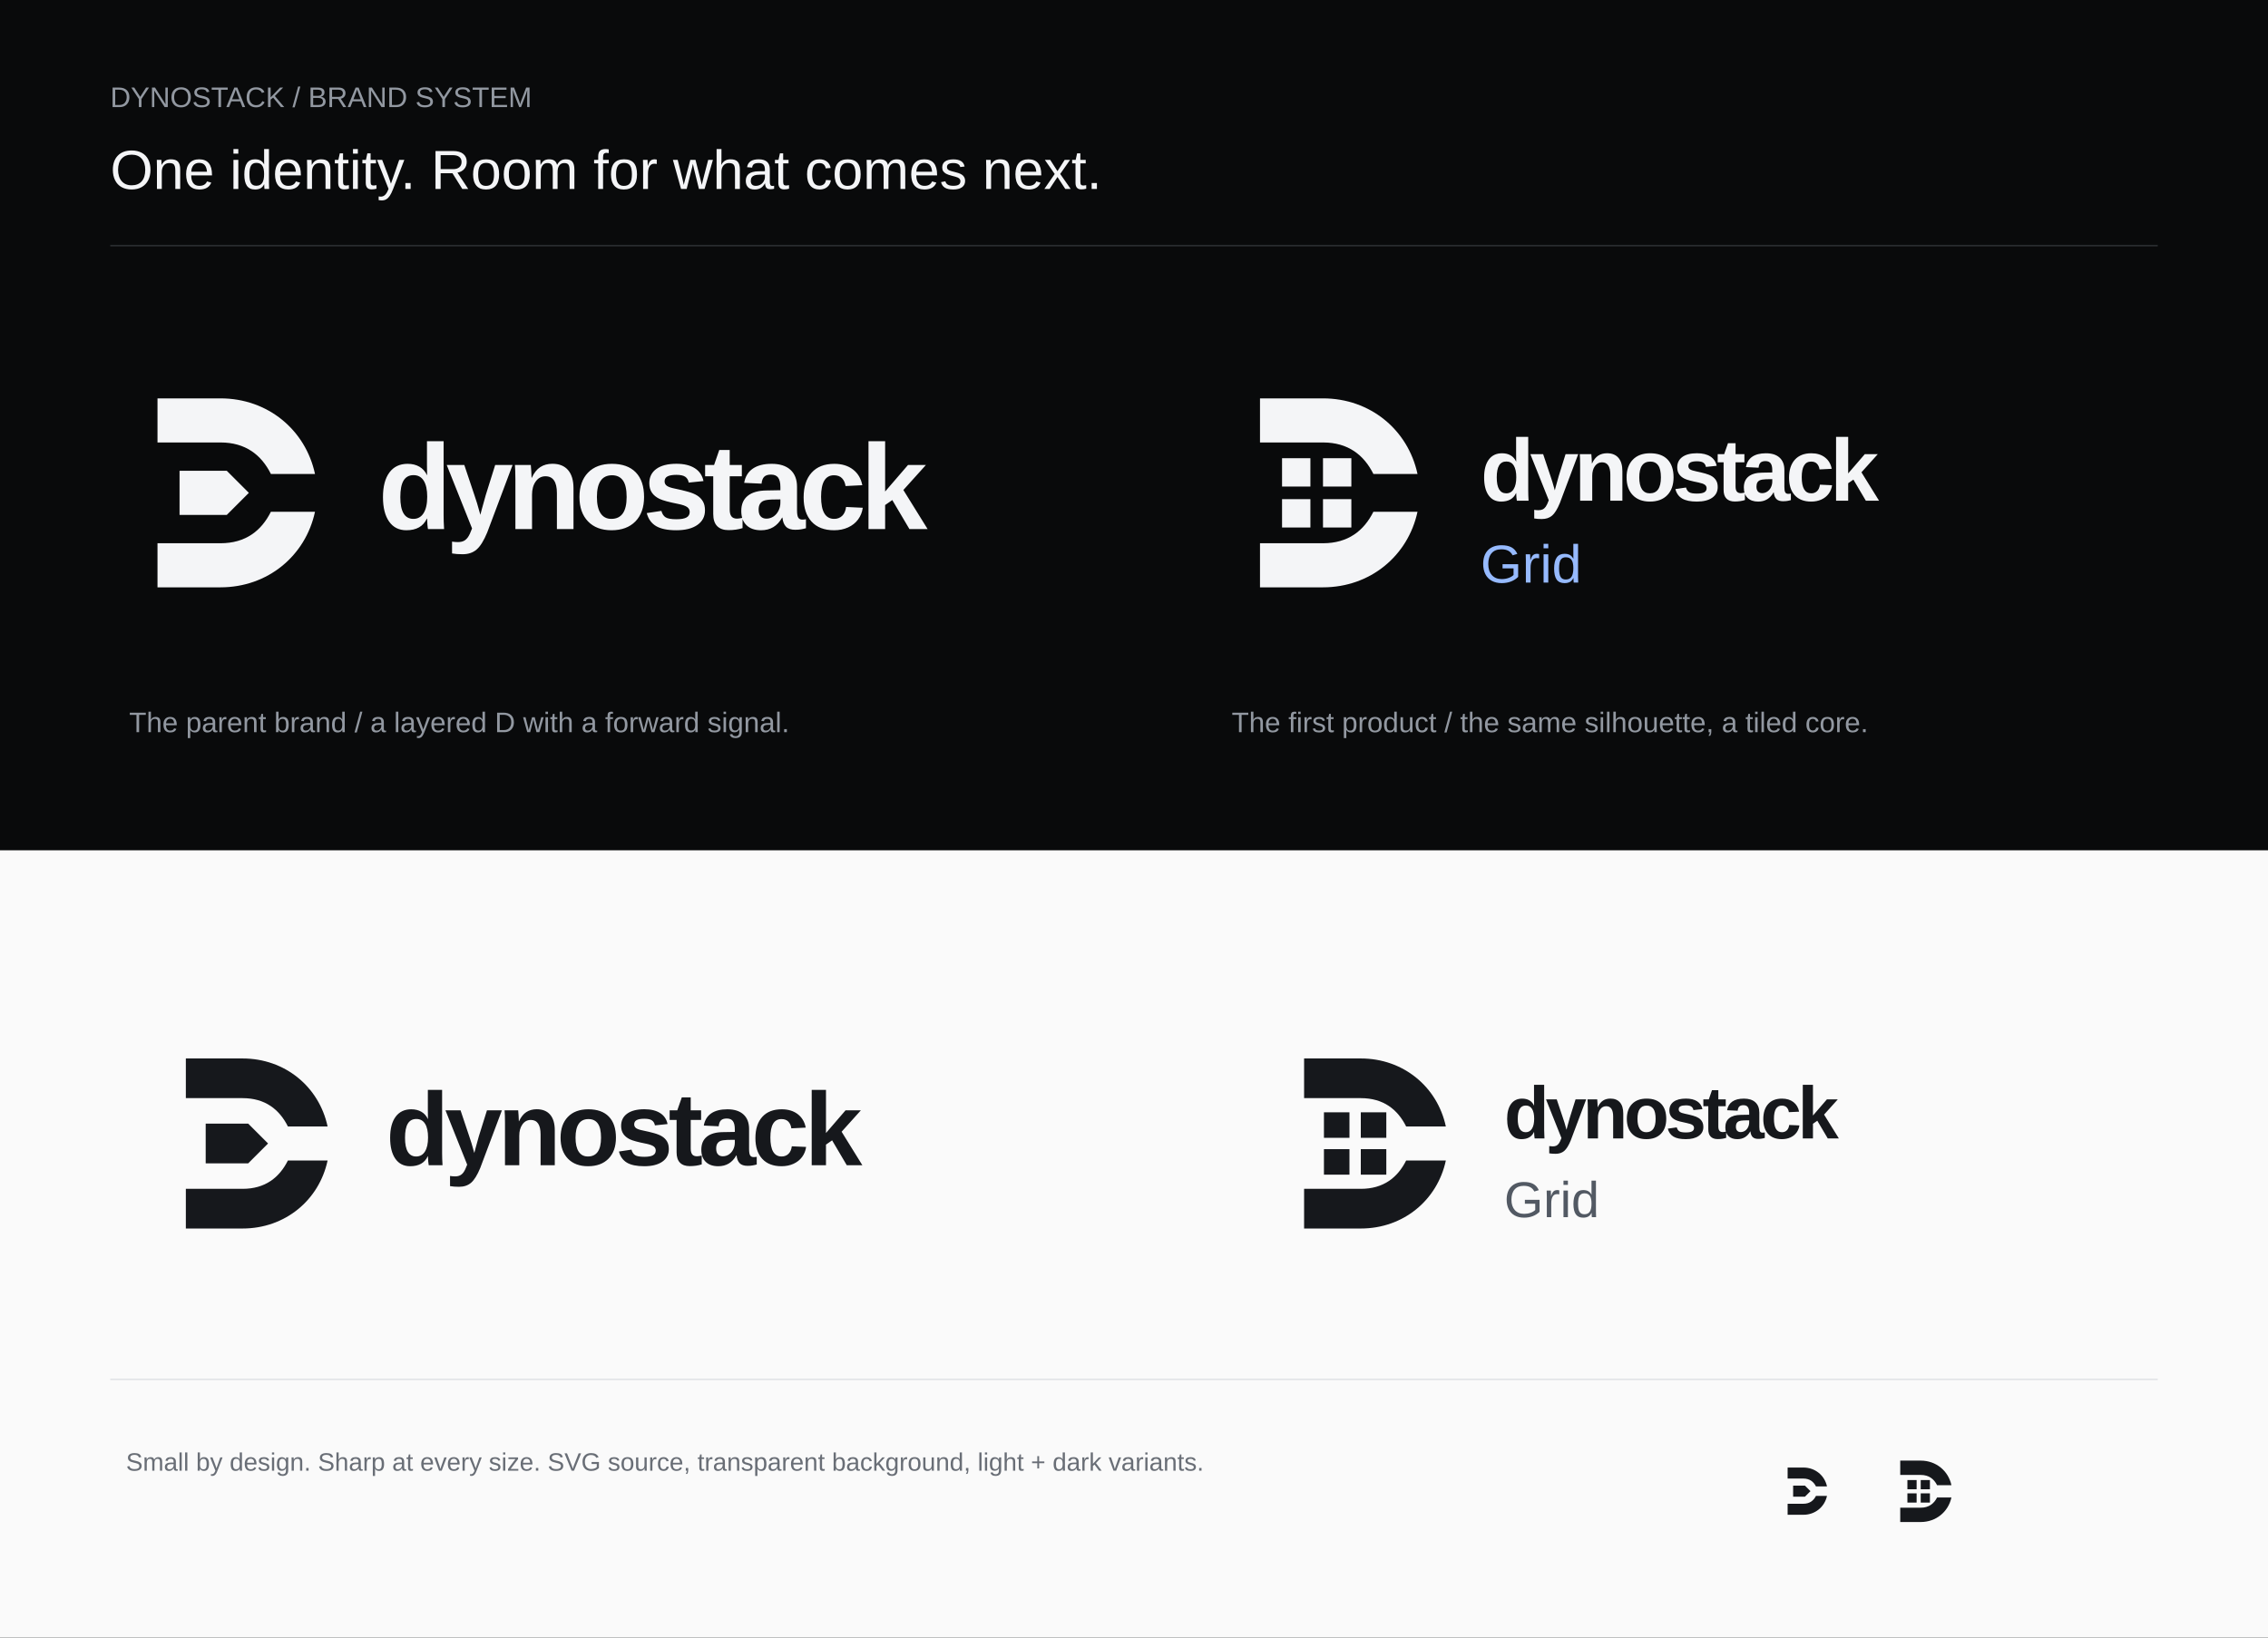
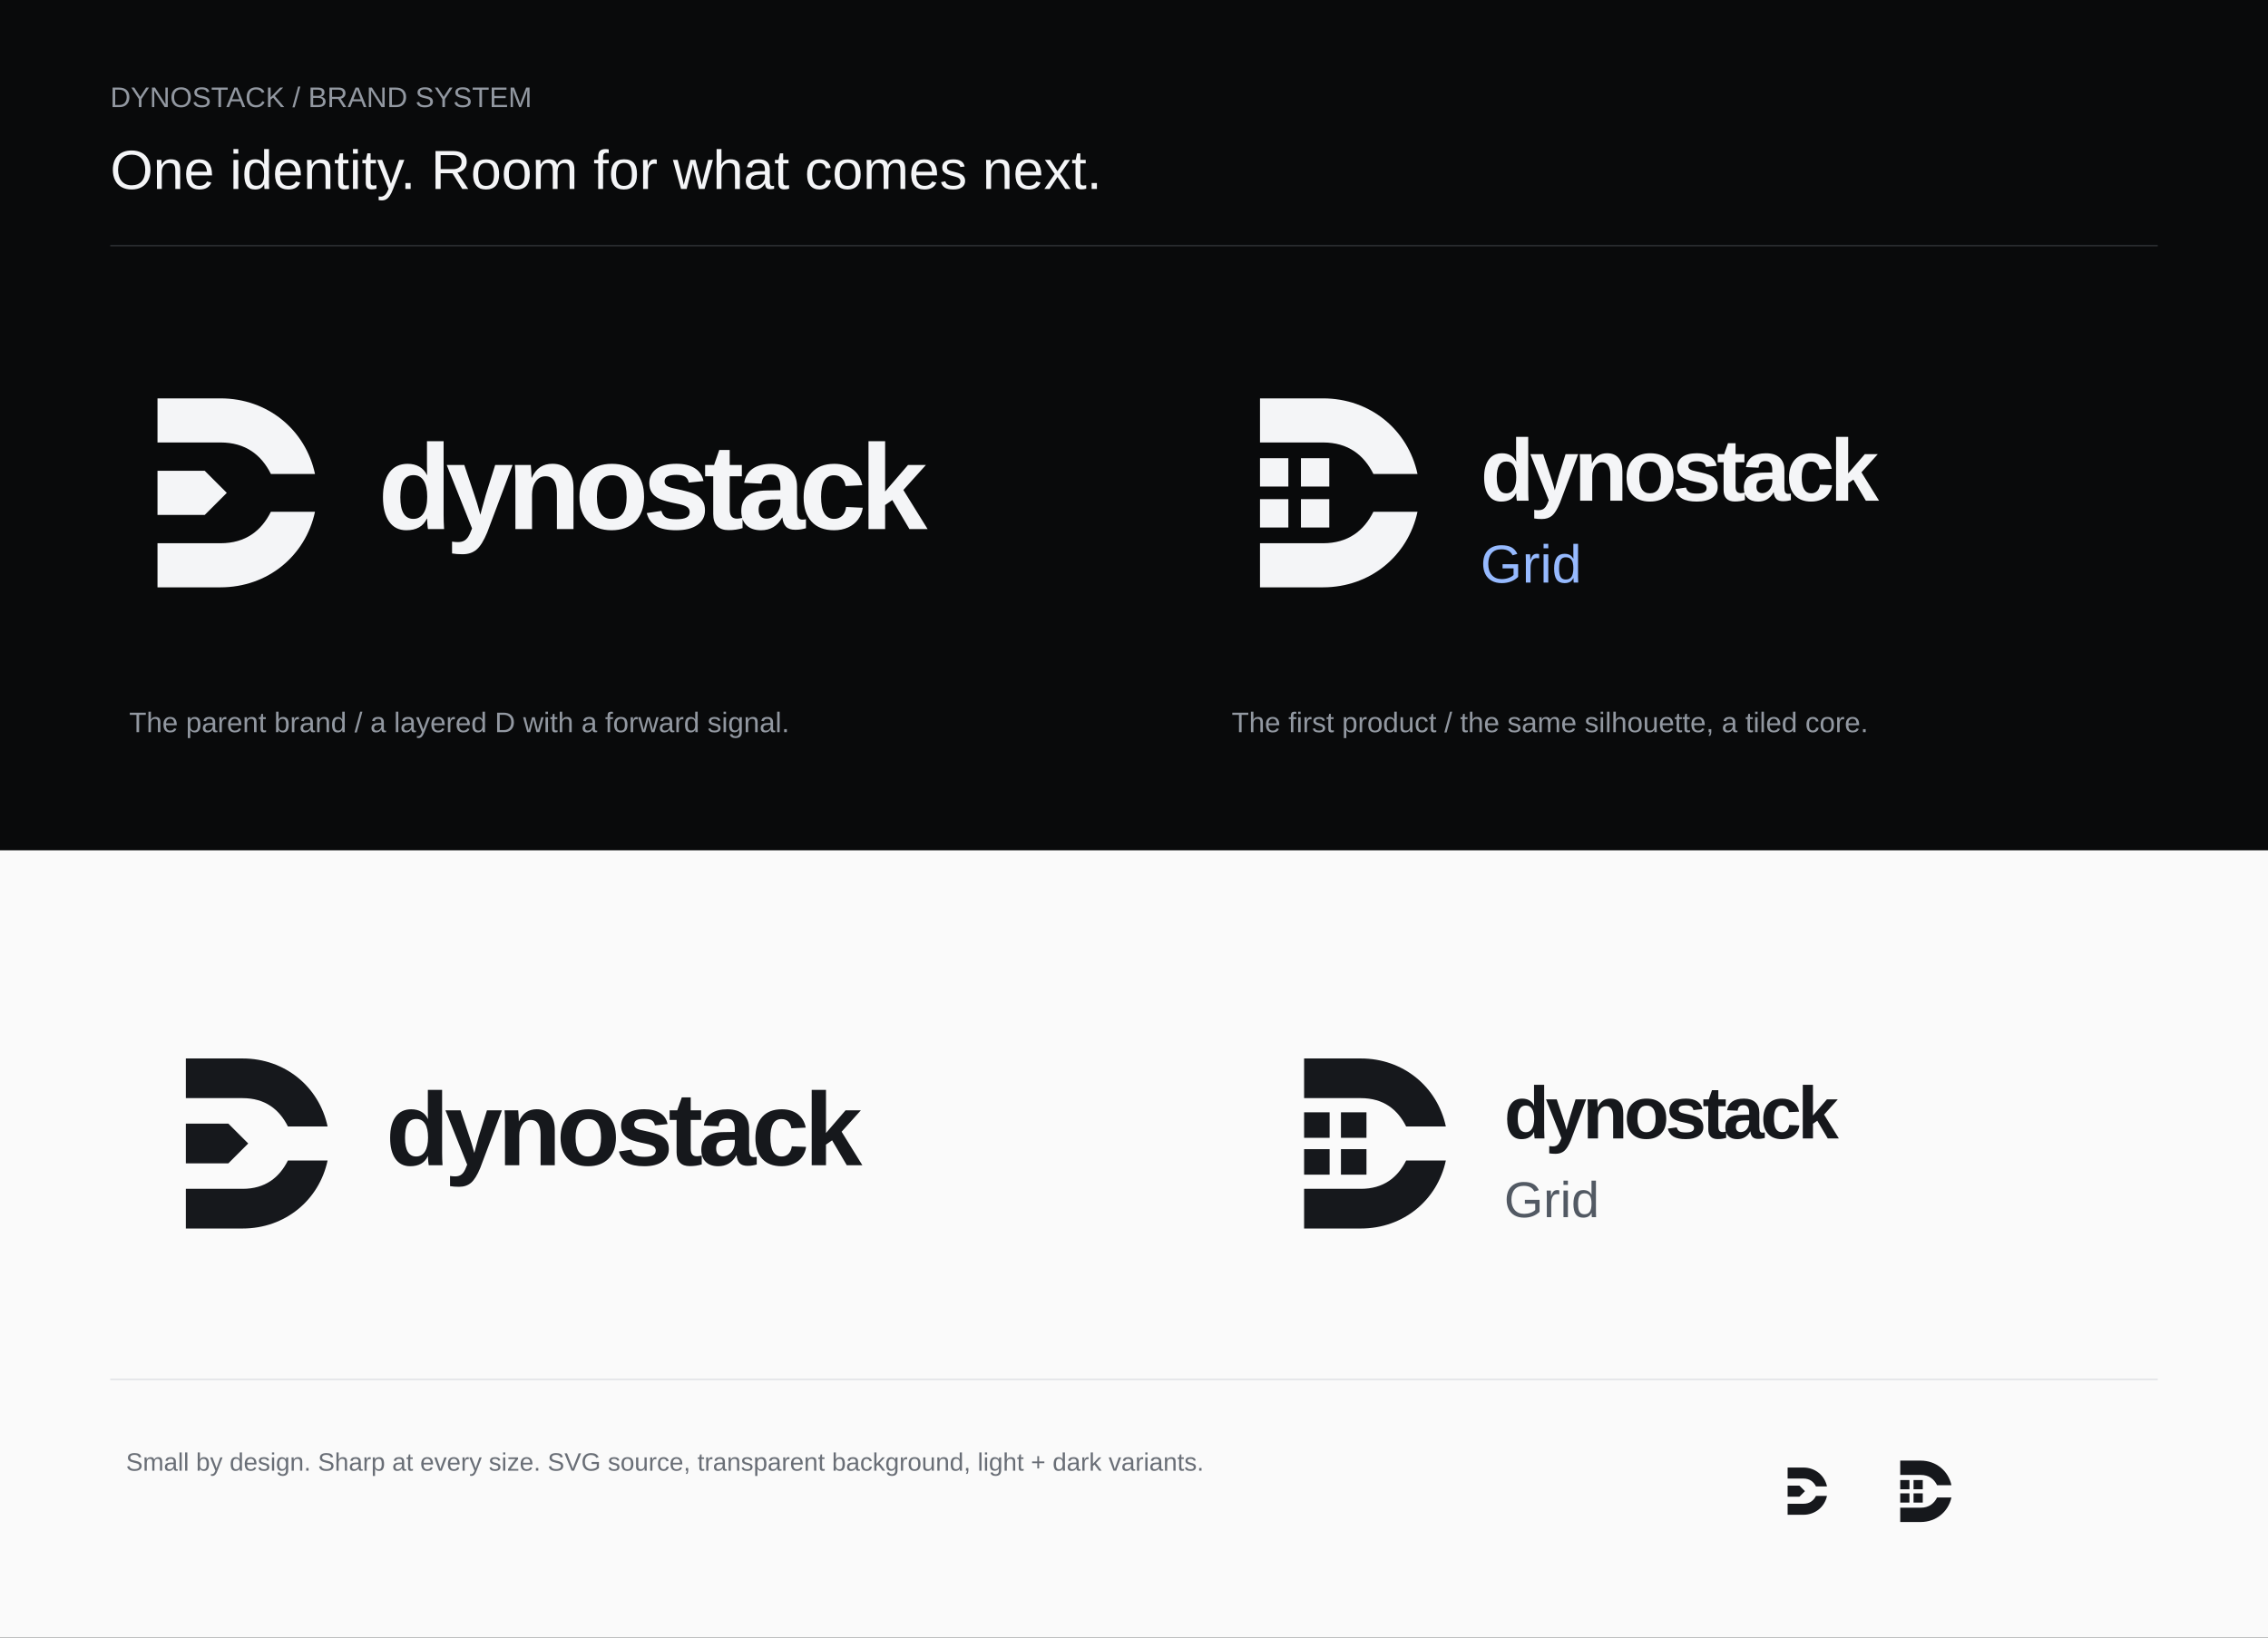
<svg xmlns="http://www.w3.org/2000/svg" width="1440" height="1040" viewBox="0 0 1440 1040">
  <rect width="1440" height="1040" fill="#090a0b" />
  <text x="70" y="68" font-family="Arial,sans-serif" font-size="18" fill="#9298a1">DYNOSTACK / BRAND SYSTEM</text>
  <text x="70" y="120" font-family="Arial,sans-serif" font-size="35" fill="#f4f5f7">One identity. Room for what comes next.</text>
  <path d="M70 156H1370" stroke="#292c2f" />
  <g transform="translate(80 245) scale(2)">
    <path d="M10 4H30C45 4 57 14 60 28H46C43 22 38 18 30 18H10Z" fill="#f4f5f7" />
    <path d="M10 50H30C38 50 43 46 46 40H60C57 54 45 64 30 64H10Z" fill="#f4f5f7" />
-     <path d="M17 27H32L39 34L32 41H17Z" fill="#f4f5f7" />
+     <path d="M10 27H25L32 34L25 41H10Z" fill="#f4f5f7" />
  </g>
  <text x="240" y="336" font-family="Arial,sans-serif" font-size="77" font-weight="700" letter-spacing="-4" fill="#f4f5f7">dynostack</text>
  <text x="82" y="465" font-family="Arial,sans-serif" font-size="18" fill="#9298a1">The parent brand / a layered D with a forward signal.</text>
  <g transform="translate(780 245) scale(2)">
    <path d="M10 4H30C45 4 57 14 60 28H46C43 22 38 18 30 18H10Z" fill="#f4f5f7" />
    <path d="M10 50H30C38 50 43 46 46 40H60C57 54 45 64 30 64H10Z" fill="#f4f5f7" />
-     <path d="M17 23H26V32H17Z" fill="#f4f5f7" />
-     <path d="M30 23H39V32H30Z" fill="#f4f5f7" />
-     <path d="M17 36H26V45H17Z" fill="#f4f5f7" />
-     <path d="M30 36H39V45H30Z" fill="#f4f5f7" />
+     <path d="M10 23H19V32H10Z" fill="#f4f5f7" />
+     <path d="M23 23H32V32H23Z" fill="#f4f5f7" />
+     <path d="M10 36H19V45H10Z" fill="#f4f5f7" />
+     <path d="M23 36H32V45H23Z" fill="#f4f5f7" />
  </g>
  <text x="940" y="318" font-family="Arial,sans-serif" font-size="56" font-weight="700" letter-spacing="-3" fill="#f4f5f7">dynostack</text>
  <text x="940" y="370" font-family="Arial,sans-serif" font-size="34" fill="#96baff">Grid</text>
  <text x="782" y="465" font-family="Arial,sans-serif" font-size="18" fill="#9298a1">The first product / the same silhouette, a tiled core.</text>
  <rect y="540" width="1440" height="500" fill="#fafafa" />
  <g transform="translate(100 665) scale(1.8)">
    <path d="M10 4H30C45 4 57 14 60 28H46C43 22 38 18 30 18H10Z" fill="#16181c" />
    <path d="M10 50H30C38 50 43 46 46 40H60C57 54 45 64 30 64H10Z" fill="#16181c" />
-     <path d="M17 27H32L39 34L32 41H17Z" fill="#16181c" />
+     <path d="M10 27H25L32 34L25 41H10Z" fill="#16181c" />
  </g>
  <text x="245" y="740" font-family="Arial,sans-serif" font-size="66" font-weight="700" letter-spacing="-3" fill="#16181c">dynostack</text>
  <g transform="translate(810 665) scale(1.8)">
    <path d="M10 4H30C45 4 57 14 60 28H46C43 22 38 18 30 18H10Z" fill="#16181c" />
    <path d="M10 50H30C38 50 43 46 46 40H60C57 54 45 64 30 64H10Z" fill="#16181c" />
-     <path d="M17 23H26V32H17Z" fill="#16181c" />
-     <path d="M30 23H39V32H30Z" fill="#16181c" />
-     <path d="M17 36H26V45H17Z" fill="#16181c" />
-     <path d="M30 36H39V45H30Z" fill="#16181c" />
+     <path d="M10 23H19V32H10Z" fill="#16181c" />
+     <path d="M23 23H32V32H23Z" fill="#16181c" />
+     <path d="M10 36H19V45H10Z" fill="#16181c" />
+     <path d="M23 36H32V45H23Z" fill="#16181c" />
  </g>
  <text x="955" y="723" font-family="Arial,sans-serif" font-size="47" font-weight="700" letter-spacing="-2.5" fill="#16181c">dynostack</text>
  <text x="955" y="773" font-family="Arial,sans-serif" font-size="32" fill="#525963">Grid</text>
  <path d="M70 876H1370" stroke="#e2e4e7" />
  <text x="80" y="934" font-family="Arial,sans-serif" font-size="16" fill="#696e76">Small by design. Sharp at every size. SVG source, transparent background, light + dark variants.</text>
  <g transform="translate(1130 930) scale(.5)">
    <path d="M10 4H30C45 4 57 14 60 28H46C43 22 38 18 30 18H10Z" fill="#16181c" />
    <path d="M10 50H30C38 50 43 46 46 40H60C57 54 45 64 30 64H10Z" fill="#16181c" />
-     <path d="M17 27H32L39 34L32 41H17Z" fill="#16181c" />
+     <path d="M10 27H25L32 34L25 41H10Z" fill="#16181c" />
  </g>
  <g transform="translate(1200 925) scale(.65)">
    <path d="M10 4H30C45 4 57 14 60 28H46C43 22 38 18 30 18H10Z" fill="#16181c" />
    <path d="M10 50H30C38 50 43 46 46 40H60C57 54 45 64 30 64H10Z" fill="#16181c" />
-     <path d="M17 23H26V32H17Z" fill="#16181c" />
-     <path d="M30 23H39V32H30Z" fill="#16181c" />
-     <path d="M17 36H26V45H17Z" fill="#16181c" />
-     <path d="M30 36H39V45H30Z" fill="#16181c" />
+     <path d="M10 23H19V32H10Z" fill="#16181c" />
+     <path d="M23 23H32V32H23Z" fill="#16181c" />
+     <path d="M10 36H19V45H10Z" fill="#16181c" />
+     <path d="M23 36H32V45H23Z" fill="#16181c" />
  </g>
</svg>
